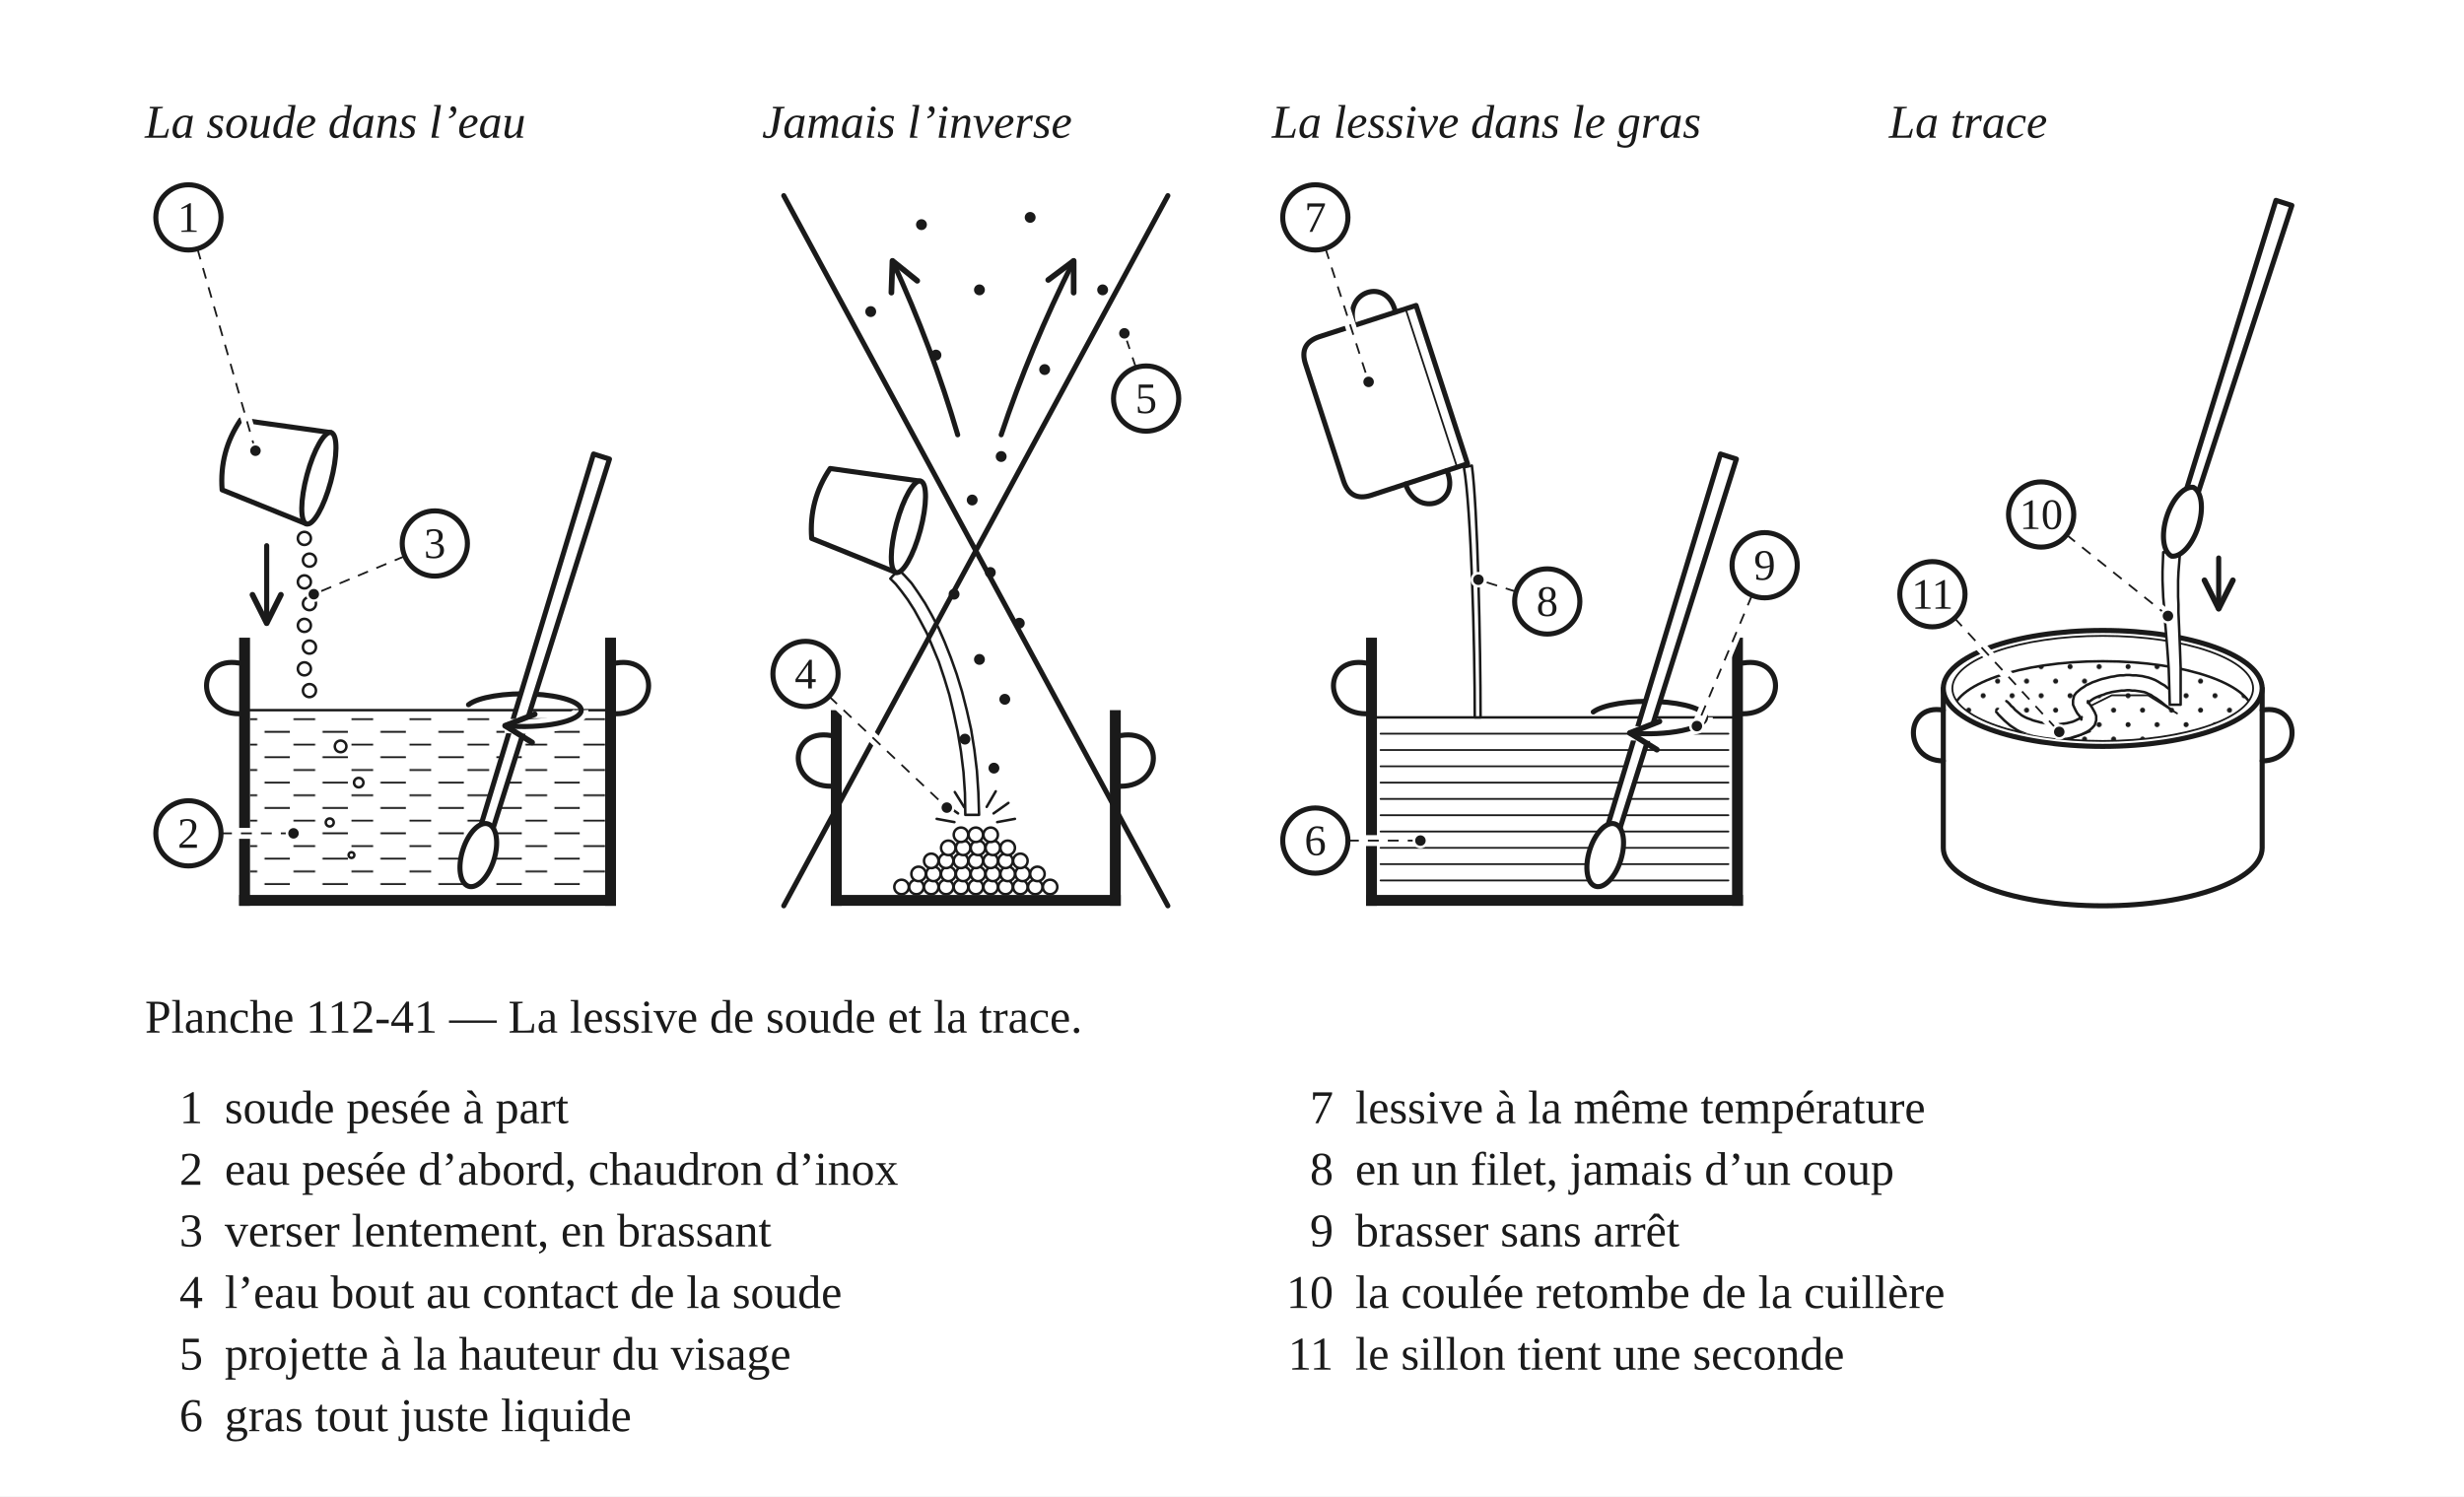
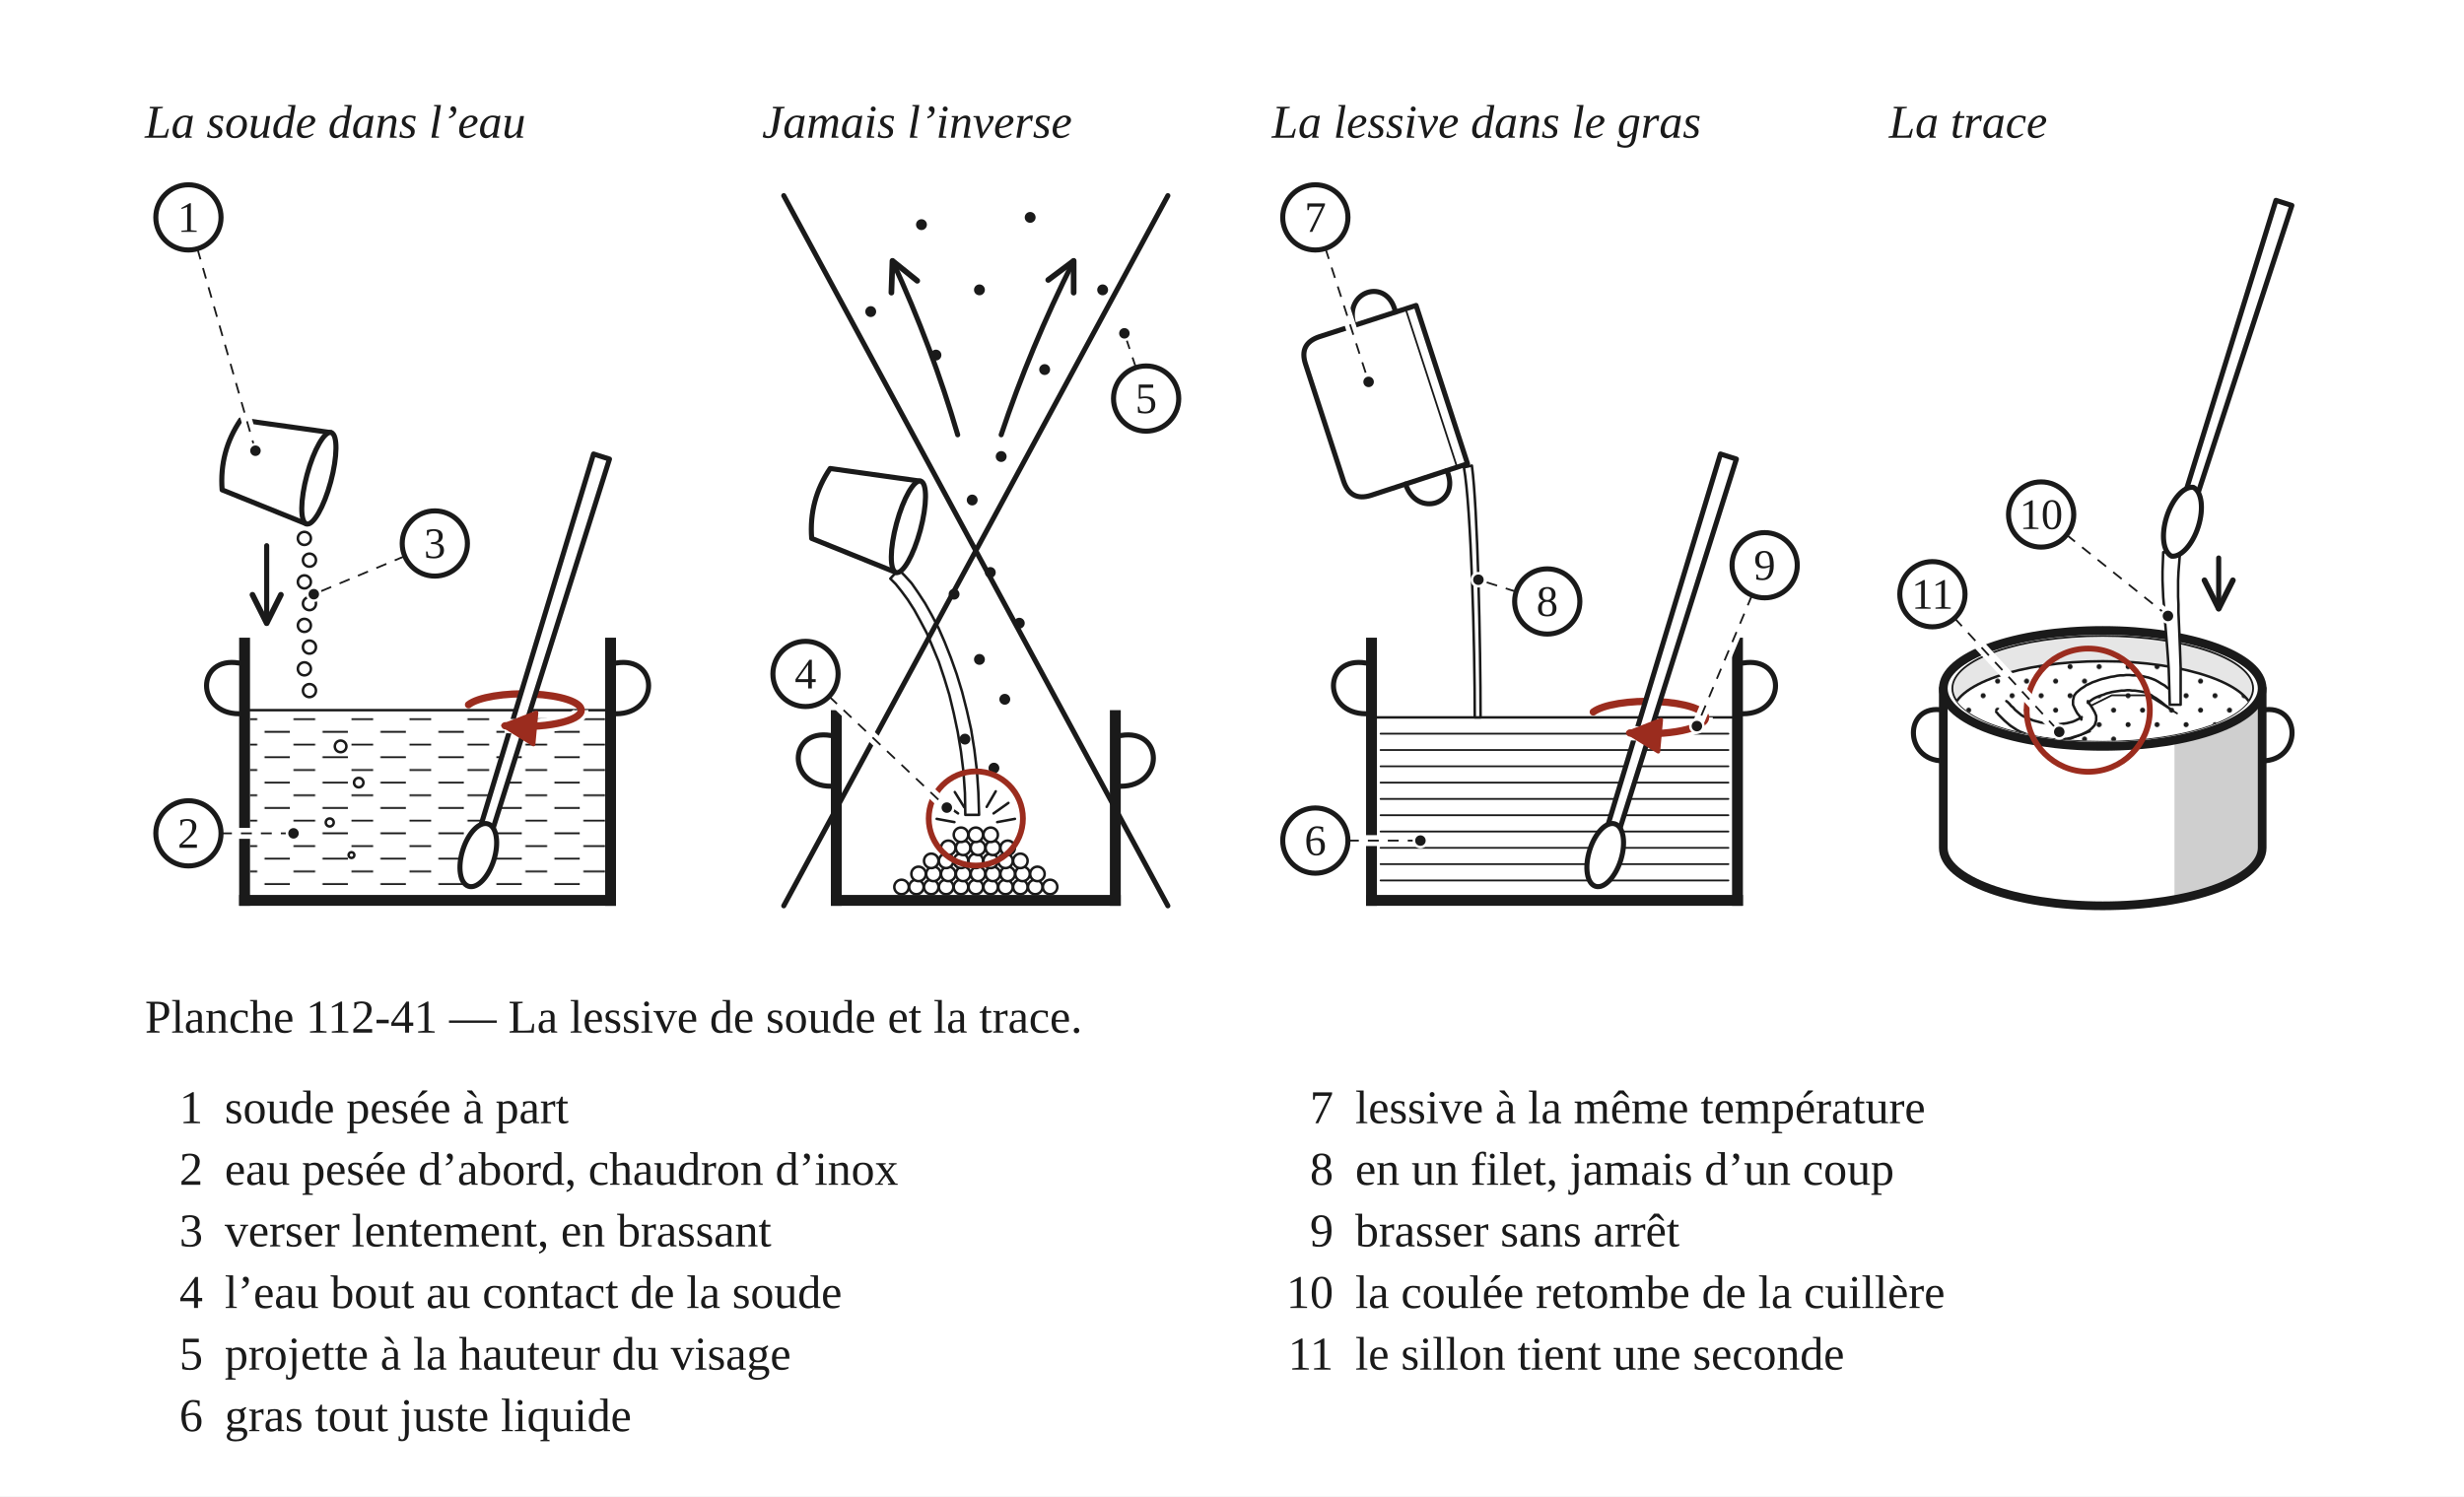
<svg xmlns="http://www.w3.org/2000/svg" width="680" height="413" viewBox="0 0 680 413" role="img">
  <defs>
    <pattern id="h-eau" width="16" height="7" patternUnits="userSpaceOnUse">
      <line x1="1" y1="2" x2="8" y2="2" stroke="#1A1A1A" stroke-width="0.5" />
      <line x1="9" y1="5.5" x2="15" y2="5.5" stroke="#1A1A1A" stroke-width="0.5" />
    </pattern>
    <pattern id="h-neige" width="8" height="8" patternUnits="userSpaceOnUse">
      <circle cx="2" cy="2" r="0.7" fill="#1A1A1A" stroke="none" />
      <circle cx="6" cy="6" r="0.7" fill="#1A1A1A" stroke="none" />
    </pattern>
    <marker id="fl" viewBox="0 0 10 10" refX="9" refY="5" markerWidth="7" markerHeight="7" orient="auto-start-reverse">
      <path d="M1 1 L9 5 L1 9" fill="none" stroke="#1A1A1A" stroke-width="1.6" stroke-linecap="round" stroke-linejoin="round" />
+     </marker>
+     <marker id="fl-r" viewBox="0 0 10 10" refX="8.5" refY="5" markerWidth="5.5" markerHeight="5.5" orient="auto-start-reverse">
+       <path d="M1 1 L9 5 L1 9 Z" fill="#9B2C1E" stroke="#9B2C1E" stroke-width="1" stroke-linejoin="round" />
    </marker>
  </defs>
  <rect x="0" y="0" width="680" height="413" fill="#FFFFFF" />
  <text x="40" y="38" font-family="Georgia, 'Times New Roman', serif" font-size="13" font-style="italic" fill="#1A1A1A">La soude dans l’eau</text>
  <g transform="translate(40 46)" data-vue="soude">
    <rect x="29" y="150" width="98" height="51" fill="url(#h-eau)" stroke="none" />
    <line x1="29" y1="150" x2="127" y2="150" fill="none" stroke="#1A1A1A" stroke-width="0.7" stroke-linejoin="round" stroke-linecap="round" />
    <circle cx="54" cy="160" r="1.6" fill="#FFFFFF" stroke="#1A1A1A" stroke-width="0.7" stroke-linejoin="round" stroke-linecap="round" />
    <circle cx="59" cy="170" r="1.3" fill="#FFFFFF" stroke="#1A1A1A" stroke-width="0.7" stroke-linejoin="round" stroke-linecap="round" />
    <circle cx="51" cy="181" r="1.1" fill="#FFFFFF" stroke="#1A1A1A" stroke-width="0.7" stroke-linejoin="round" stroke-linecap="round" />
    <circle cx="57" cy="190" r="0.8" fill="#FFFFFF" stroke="#1A1A1A" stroke-width="0.7" stroke-linejoin="round" stroke-linecap="round" />
    <rect x="26" y="130" width="3" height="74" fill="#1A1A1A" stroke="none" />
    <rect x="127" y="130" width="3" height="74" fill="#1A1A1A" stroke="none" />
    <rect x="26" y="201" width="104" height="3" fill="#1A1A1A" stroke="none" />
    <path d="M26 137 C14 135 14 151 26 151" fill="none" stroke="#1A1A1A" stroke-width="1.4" stroke-linejoin="round" stroke-linecap="round" />
    <path d="M130 137 C142 135 142 151 130 151" fill="none" stroke="#1A1A1A" stroke-width="1.4" stroke-linejoin="round" stroke-linecap="round" />
-     <path d="M89.3 148.5 A16 4.5 0 0 1 120.4 150" fill="none" stroke="#1A1A1A" stroke-width="1.4" stroke-linejoin="round" stroke-linecap="round" />
+     <path d="M89.3 148.5 A16 4.5 0 0 1 120.4 150" fill="none" stroke="#9B2C1E" stroke-width="2" stroke-linejoin="round" stroke-linecap="round" />
    <path d="M95.9 183.2 L128.2 80.7 L123.8 79.3 L92.6 182.2 Z" fill="#FFFFFF" stroke="#1A1A1A" stroke-width="1.4" stroke-linejoin="round" stroke-linecap="round" />
    <path d="M89.3 198.6 A9 4.5 -72.8 0 1 94.7 181.4 A9 4.5 -72.8 0 1 89.3 198.6 Z" fill="#FFFFFF" stroke="#1A1A1A" stroke-width="1.4" stroke-linejoin="round" stroke-linecap="round" />
    <path d="M120.4 150 A16 4.5 0 0 1 99.4 154.3" fill="none" stroke="#FFFFFF" stroke-width="4" />
-     <path d="M120.4 150 A16 4.5 0 0 1 99.4 154.3" fill="none" stroke="#1A1A1A" stroke-width="1.4" stroke-linejoin="round" stroke-linecap="round" marker-end="url(#fl)" />
+     <path d="M120.4 150 A16 4.5 0 0 1 99.4 154.3" fill="none" stroke="#9B2C1E" stroke-width="2" stroke-linejoin="round" stroke-linecap="round" marker-end="url(#fl-r)" />
    <path d="M51.4 73.4 L26.4 69.9 Q20.5 78.6 21.3 89.2 L44.6 98.6 Z" fill="#FFFFFF" stroke="#1A1A1A" stroke-width="1.4" stroke-linejoin="round" stroke-linecap="round" />
    <path d="M51.4 73.4 A13 3.4 105 0 1 44.6 98.6 A13 3.4 105 0 1 51.4 73.4 Z" fill="#FFFFFF" stroke="#1A1A1A" stroke-width="1.4" stroke-linejoin="round" stroke-linecap="round" />
    <circle cx="44" cy="102.6" r="1.8" fill="#FFFFFF" stroke="#1A1A1A" stroke-width="0.7" stroke-linejoin="round" stroke-linecap="round" />
    <circle cx="45.4" cy="108.6" r="1.8" fill="#FFFFFF" stroke="#1A1A1A" stroke-width="0.7" stroke-linejoin="round" stroke-linecap="round" />
    <circle cx="44" cy="114.6" r="1.8" fill="#FFFFFF" stroke="#1A1A1A" stroke-width="0.7" stroke-linejoin="round" stroke-linecap="round" />
    <circle cx="45.4" cy="120.6" r="1.8" fill="#FFFFFF" stroke="#1A1A1A" stroke-width="0.7" stroke-linejoin="round" stroke-linecap="round" />
    <circle cx="44" cy="126.6" r="1.8" fill="#FFFFFF" stroke="#1A1A1A" stroke-width="0.7" stroke-linejoin="round" stroke-linecap="round" />
    <circle cx="45.4" cy="132.6" r="1.8" fill="#FFFFFF" stroke="#1A1A1A" stroke-width="0.7" stroke-linejoin="round" stroke-linecap="round" />
    <circle cx="44" cy="138.6" r="1.8" fill="#FFFFFF" stroke="#1A1A1A" stroke-width="0.7" stroke-linejoin="round" stroke-linecap="round" />
    <circle cx="45.4" cy="144.6" r="1.8" fill="#FFFFFF" stroke="#1A1A1A" stroke-width="0.7" stroke-linejoin="round" stroke-linecap="round" />
    <path d="M33.6 104.6 V126" fill="none" stroke="#1A1A1A" stroke-width="1.4" stroke-linejoin="round" stroke-linecap="round" marker-end="url(#fl)" />
  </g>
  <text x="210.3" y="38" font-family="Georgia, 'Times New Roman', serif" font-size="13" font-style="italic" fill="#1A1A1A">Jamais l’inverse</text>
  <g transform="translate(210.3 46)" data-vue="inverse">
    <circle cx="38.5" cy="198.8" r="2" fill="#FFFFFF" stroke="#1A1A1A" stroke-width="0.7" stroke-linejoin="round" stroke-linecap="round" />
    <circle cx="42.6" cy="198.8" r="2" fill="#FFFFFF" stroke="#1A1A1A" stroke-width="0.7" stroke-linejoin="round" stroke-linecap="round" />
    <circle cx="46.7" cy="198.8" r="2" fill="#FFFFFF" stroke="#1A1A1A" stroke-width="0.7" stroke-linejoin="round" stroke-linecap="round" />
    <circle cx="50.8" cy="198.8" r="2" fill="#FFFFFF" stroke="#1A1A1A" stroke-width="0.7" stroke-linejoin="round" stroke-linecap="round" />
    <circle cx="54.9" cy="198.8" r="2" fill="#FFFFFF" stroke="#1A1A1A" stroke-width="0.7" stroke-linejoin="round" stroke-linecap="round" />
    <circle cx="59" cy="198.8" r="2" fill="#FFFFFF" stroke="#1A1A1A" stroke-width="0.7" stroke-linejoin="round" stroke-linecap="round" />
    <circle cx="63.1" cy="198.8" r="2" fill="#FFFFFF" stroke="#1A1A1A" stroke-width="0.7" stroke-linejoin="round" stroke-linecap="round" />
    <circle cx="67.2" cy="198.8" r="2" fill="#FFFFFF" stroke="#1A1A1A" stroke-width="0.7" stroke-linejoin="round" stroke-linecap="round" />
    <circle cx="71.3" cy="198.8" r="2" fill="#FFFFFF" stroke="#1A1A1A" stroke-width="0.7" stroke-linejoin="round" stroke-linecap="round" />
    <circle cx="75.4" cy="198.8" r="2" fill="#FFFFFF" stroke="#1A1A1A" stroke-width="0.7" stroke-linejoin="round" stroke-linecap="round" />
    <circle cx="79.5" cy="198.8" r="2" fill="#FFFFFF" stroke="#1A1A1A" stroke-width="0.7" stroke-linejoin="round" stroke-linecap="round" />
    <circle cx="43.2" cy="195.2" r="2" fill="#FFFFFF" stroke="#1A1A1A" stroke-width="0.7" stroke-linejoin="round" stroke-linecap="round" />
    <circle cx="47.3" cy="195.2" r="2" fill="#FFFFFF" stroke="#1A1A1A" stroke-width="0.7" stroke-linejoin="round" stroke-linecap="round" />
    <circle cx="51.4" cy="195.2" r="2" fill="#FFFFFF" stroke="#1A1A1A" stroke-width="0.7" stroke-linejoin="round" stroke-linecap="round" />
    <circle cx="55.5" cy="195.2" r="2" fill="#FFFFFF" stroke="#1A1A1A" stroke-width="0.7" stroke-linejoin="round" stroke-linecap="round" />
    <circle cx="59.6" cy="195.2" r="2" fill="#FFFFFF" stroke="#1A1A1A" stroke-width="0.7" stroke-linejoin="round" stroke-linecap="round" />
    <circle cx="63.7" cy="195.2" r="2" fill="#FFFFFF" stroke="#1A1A1A" stroke-width="0.7" stroke-linejoin="round" stroke-linecap="round" />
    <circle cx="67.8" cy="195.2" r="2" fill="#FFFFFF" stroke="#1A1A1A" stroke-width="0.7" stroke-linejoin="round" stroke-linecap="round" />
    <circle cx="71.9" cy="195.2" r="2" fill="#FFFFFF" stroke="#1A1A1A" stroke-width="0.7" stroke-linejoin="round" stroke-linecap="round" />
    <circle cx="76" cy="195.2" r="2" fill="#FFFFFF" stroke="#1A1A1A" stroke-width="0.7" stroke-linejoin="round" stroke-linecap="round" />
    <circle cx="46.7" cy="191.6" r="2" fill="#FFFFFF" stroke="#1A1A1A" stroke-width="0.7" stroke-linejoin="round" stroke-linecap="round" />
    <circle cx="50.8" cy="191.6" r="2" fill="#FFFFFF" stroke="#1A1A1A" stroke-width="0.7" stroke-linejoin="round" stroke-linecap="round" />
    <circle cx="54.9" cy="191.6" r="2" fill="#FFFFFF" stroke="#1A1A1A" stroke-width="0.7" stroke-linejoin="round" stroke-linecap="round" />
    <circle cx="59" cy="191.6" r="2" fill="#FFFFFF" stroke="#1A1A1A" stroke-width="0.7" stroke-linejoin="round" stroke-linecap="round" />
    <circle cx="63.1" cy="191.6" r="2" fill="#FFFFFF" stroke="#1A1A1A" stroke-width="0.7" stroke-linejoin="round" stroke-linecap="round" />
    <circle cx="67.2" cy="191.6" r="2" fill="#FFFFFF" stroke="#1A1A1A" stroke-width="0.7" stroke-linejoin="round" stroke-linecap="round" />
    <circle cx="71.3" cy="191.6" r="2" fill="#FFFFFF" stroke="#1A1A1A" stroke-width="0.7" stroke-linejoin="round" stroke-linecap="round" />
    <circle cx="51.4" cy="188" r="2" fill="#FFFFFF" stroke="#1A1A1A" stroke-width="0.7" stroke-linejoin="round" stroke-linecap="round" />
    <circle cx="55.5" cy="188" r="2" fill="#FFFFFF" stroke="#1A1A1A" stroke-width="0.7" stroke-linejoin="round" stroke-linecap="round" />
    <circle cx="59.6" cy="188" r="2" fill="#FFFFFF" stroke="#1A1A1A" stroke-width="0.7" stroke-linejoin="round" stroke-linecap="round" />
    <circle cx="63.7" cy="188" r="2" fill="#FFFFFF" stroke="#1A1A1A" stroke-width="0.7" stroke-linejoin="round" stroke-linecap="round" />
    <circle cx="67.8" cy="188" r="2" fill="#FFFFFF" stroke="#1A1A1A" stroke-width="0.7" stroke-linejoin="round" stroke-linecap="round" />
    <circle cx="54.9" cy="184.4" r="2" fill="#FFFFFF" stroke="#1A1A1A" stroke-width="0.7" stroke-linejoin="round" stroke-linecap="round" />
    <circle cx="59" cy="184.4" r="2" fill="#FFFFFF" stroke="#1A1A1A" stroke-width="0.7" stroke-linejoin="round" stroke-linecap="round" />
    <circle cx="63.1" cy="184.4" r="2" fill="#FFFFFF" stroke="#1A1A1A" stroke-width="0.7" stroke-linejoin="round" stroke-linecap="round" />
    <rect x="19" y="150" width="3" height="54" fill="#1A1A1A" stroke="none" />
    <rect x="96" y="150" width="3" height="54" fill="#1A1A1A" stroke="none" />
    <rect x="19" y="201" width="80" height="3" fill="#1A1A1A" stroke="none" />
    <path d="M19 157 C7 155 7 171 19 171" fill="none" stroke="#1A1A1A" stroke-width="1.4" stroke-linejoin="round" stroke-linecap="round" />
    <path d="M99 157 C111 155 111 171 99 171" fill="none" stroke="#1A1A1A" stroke-width="1.4" stroke-linejoin="round" stroke-linecap="round" />
    <path d="M35.4 113.7 L36.9 115.2 L38.5 117.2 L40.2 119.5 L42 122.3 L43.7 125.4 L45.5 128.8 L47.1 132.6 L48.8 136.7 L50.3 141.2 L51.7 145.8 L52.9 150.8 L54 156 L54.9 161.4 L55.6 167.1 L56 172.9 L56.1 178.9 L59.9 178.9 L59.7 172.7 L59.3 166.7 L58.6 160.9 L57.7 155.3 L56.5 150 L55.2 144.9 L53.7 140 L52.1 135.5 L50.4 131.2 L48.7 127.3 L46.8 123.7 L45 120.5 L43.1 117.6 L41.3 115 L39.4 112.9 L37.7 111.2 Z" fill="#FFFFFF" stroke="#1A1A1A" stroke-width="0.7" stroke-linejoin="round" stroke-linecap="round" />
    <path d="M43.8 86.8 L18.8 83.3 Q12.9 92 13.7 102.6 L37 112 Z" fill="#FFFFFF" stroke="#1A1A1A" stroke-width="1.4" stroke-linejoin="round" stroke-linecap="round" />
    <path d="M43.8 86.8 A13 3.4 105 0 1 37 112 A13 3.4 105 0 1 43.8 86.8 Z" fill="#FFFFFF" stroke="#1A1A1A" stroke-width="1.4" stroke-linejoin="round" stroke-linecap="round" />
    <line x1="53.1" y1="180.9" x2="48.2" y2="180" fill="none" stroke="#1A1A1A" stroke-width="0.7" stroke-linejoin="round" stroke-linecap="round" />
    <line x1="54.1" y1="178.5" x2="50" y2="175.6" fill="none" stroke="#1A1A1A" stroke-width="0.7" stroke-linejoin="round" stroke-linecap="round" />
    <line x1="55.8" y1="176.8" x2="53.2" y2="172.6" fill="none" stroke="#1A1A1A" stroke-width="0.7" stroke-linejoin="round" stroke-linecap="round" />
    <line x1="62" y1="176.7" x2="64.5" y2="172.4" fill="none" stroke="#1A1A1A" stroke-width="0.7" stroke-linejoin="round" stroke-linecap="round" />
    <line x1="63.9" y1="178.5" x2="68" y2="175.6" fill="none" stroke="#1A1A1A" stroke-width="0.7" stroke-linejoin="round" stroke-linecap="round" />
    <line x1="64.9" y1="180.9" x2="69.8" y2="180" fill="none" stroke="#1A1A1A" stroke-width="0.7" stroke-linejoin="round" stroke-linecap="round" />
    <circle cx="64" cy="166" r="1.5" fill="#1A1A1A" stroke="none" />
    <circle cx="56" cy="158" r="1.5" fill="#1A1A1A" stroke="none" />
    <circle cx="67" cy="147" r="1.5" fill="#1A1A1A" stroke="none" />
    <circle cx="60" cy="136" r="1.5" fill="#1A1A1A" stroke="none" />
    <circle cx="71" cy="126" r="1.5" fill="#1A1A1A" stroke="none" />
    <circle cx="53" cy="118" r="1.5" fill="#1A1A1A" stroke="none" />
    <circle cx="63" cy="112" r="1.5" fill="#1A1A1A" stroke="none" />
    <circle cx="58" cy="92" r="1.5" fill="#1A1A1A" stroke="none" />
    <circle cx="66" cy="80" r="1.5" fill="#1A1A1A" stroke="none" />
    <circle cx="30" cy="40" r="1.5" fill="#1A1A1A" stroke="none" />
    <circle cx="44" cy="16" r="1.5" fill="#1A1A1A" stroke="none" />
    <circle cx="60" cy="34" r="1.5" fill="#1A1A1A" stroke="none" />
    <circle cx="74" cy="14" r="1.5" fill="#1A1A1A" stroke="none" />
    <circle cx="94" cy="34" r="1.5" fill="#1A1A1A" stroke="none" />
    <circle cx="100" cy="46" r="1.5" fill="#1A1A1A" stroke="none" />
    <circle cx="48" cy="52" r="1.5" fill="#1A1A1A" stroke="none" />
    <circle cx="78" cy="56" r="1.5" fill="#1A1A1A" stroke="none" />
    <path d="M54 74 Q47 50 36 26" fill="none" stroke="#1A1A1A" stroke-width="1.4" stroke-linejoin="round" stroke-linecap="round" marker-end="url(#fl)" />
    <path d="M66 74 Q74 50 86 26" fill="none" stroke="#1A1A1A" stroke-width="1.4" stroke-linejoin="round" stroke-linecap="round" marker-end="url(#fl)" />
+     <circle cx="59" cy="179.9" r="13" fill="none" stroke="#9B2C1E" stroke-width="1.6" />
    <line x1="6" y1="8" x2="112" y2="204" fill="none" stroke="#1A1A1A" stroke-width="1.4" stroke-linejoin="round" stroke-linecap="round" />
    <line x1="112" y1="8" x2="6" y2="204" fill="none" stroke="#1A1A1A" stroke-width="1.4" stroke-linejoin="round" stroke-linecap="round" />
  </g>
  <text x="351" y="38" font-family="Georgia, 'Times New Roman', serif" font-size="13" font-style="italic" fill="#1A1A1A">La lessive dans le gras</text>
  <g transform="translate(351 46)" data-vue="melange">
    <line x1="30" y1="156.5" x2="126" y2="156.5" fill="none" stroke="#1A1A1A" stroke-width="0.5" stroke-linejoin="round" stroke-linecap="round" />
    <line x1="30" y1="161" x2="126" y2="161" fill="none" stroke="#1A1A1A" stroke-width="0.5" stroke-linejoin="round" stroke-linecap="round" />
    <line x1="30" y1="165.5" x2="126" y2="165.5" fill="none" stroke="#1A1A1A" stroke-width="0.5" stroke-linejoin="round" stroke-linecap="round" />
    <line x1="30" y1="170" x2="126" y2="170" fill="none" stroke="#1A1A1A" stroke-width="0.5" stroke-linejoin="round" stroke-linecap="round" />
    <line x1="30" y1="174.5" x2="126" y2="174.5" fill="none" stroke="#1A1A1A" stroke-width="0.5" stroke-linejoin="round" stroke-linecap="round" />
    <line x1="30" y1="179" x2="126" y2="179" fill="none" stroke="#1A1A1A" stroke-width="0.5" stroke-linejoin="round" stroke-linecap="round" />
    <line x1="30" y1="183.5" x2="126" y2="183.5" fill="none" stroke="#1A1A1A" stroke-width="0.5" stroke-linejoin="round" stroke-linecap="round" />
    <line x1="30" y1="188" x2="126" y2="188" fill="none" stroke="#1A1A1A" stroke-width="0.5" stroke-linejoin="round" stroke-linecap="round" />
    <line x1="30" y1="192.5" x2="126" y2="192.5" fill="none" stroke="#1A1A1A" stroke-width="0.5" stroke-linejoin="round" stroke-linecap="round" />
    <line x1="30" y1="197" x2="126" y2="197" fill="none" stroke="#1A1A1A" stroke-width="0.5" stroke-linejoin="round" stroke-linecap="round" />
    <line x1="29" y1="152" x2="127" y2="152" fill="none" stroke="#1A1A1A" stroke-width="0.7" stroke-linejoin="round" stroke-linecap="round" />
    <rect x="26" y="130" width="3" height="74" fill="#1A1A1A" stroke="none" />
    <rect x="127" y="130" width="3" height="74" fill="#1A1A1A" stroke="none" />
    <rect x="26" y="201" width="104" height="3" fill="#1A1A1A" stroke="none" />
    <path d="M26 137 C14 135 14 151 26 151" fill="none" stroke="#1A1A1A" stroke-width="1.4" stroke-linejoin="round" stroke-linecap="round" />
    <path d="M130 137 C142 135 142 151 130 151" fill="none" stroke="#1A1A1A" stroke-width="1.4" stroke-linejoin="round" stroke-linecap="round" />
-     <path d="M88.7 150.5 A16 4.5 0 0 1 119.7 152" fill="none" stroke="#1A1A1A" stroke-width="1.4" stroke-linejoin="round" stroke-linecap="round" />
+     <path d="M88.7 150.5 A16 4.5 0 0 1 119.7 152" fill="none" stroke="#9B2C1E" stroke-width="2" stroke-linejoin="round" stroke-linecap="round" />
    <path d="M95.9 183.2 L128.2 80.7 L123.8 79.3 L92.6 182.2 Z" fill="#FFFFFF" stroke="#1A1A1A" stroke-width="1.4" stroke-linejoin="round" stroke-linecap="round" />
    <path d="M89.3 198.6 A9 4.5 -72.8 0 1 94.7 181.4 A9 4.5 -72.8 0 1 89.3 198.6 Z" fill="#FFFFFF" stroke="#1A1A1A" stroke-width="1.4" stroke-linejoin="round" stroke-linecap="round" />
    <path d="M119.7 152 A16 4.5 0 0 1 98.8 156.3" fill="none" stroke="#FFFFFF" stroke-width="4" />
-     <path d="M119.7 152 A16 4.5 0 0 1 98.8 156.3" fill="none" stroke="#1A1A1A" stroke-width="1.4" stroke-linejoin="round" stroke-linecap="round" marker-end="url(#fl)" />
+     <path d="M119.7 152 A16 4.5 0 0 1 98.8 156.3" fill="none" stroke="#9B2C1E" stroke-width="2" stroke-linejoin="round" stroke-linecap="round" marker-end="url(#fl-r)" />
    <path d="M53 83 C55 94 56 132 56 152 L57.6 152 C57.6 132 56.8 94 55.2 82.5 Z" fill="#FFFFFF" stroke="#1A1A1A" stroke-width="0.7" stroke-linejoin="round" stroke-linecap="round" />
    <path d="M39.8 38.3 L13.2 46.9 Q7.4 48.8 9.3 54.5 L19.8 86.8 Q21.7 92.5 27.4 90.7 L54 82 Z" fill="#FFFFFF" stroke="#1A1A1A" stroke-width="1.4" stroke-linejoin="round" stroke-linecap="round" />
    <line x1="36.9" y1="39.2" x2="51.1" y2="82.9" fill="none" stroke="#1A1A1A" stroke-width="0.5" stroke-linejoin="round" stroke-linecap="round" />
    <path d="M34.1 40.1 C31.9 30.3 19.6 34.3 22.7 43.8" fill="none" stroke="#1A1A1A" stroke-width="1.4" stroke-linejoin="round" stroke-linecap="round" />
    <path d="M48.3 83.9 C52.3 93.1 40 97.1 36.9 87.6" fill="none" stroke="#1A1A1A" stroke-width="1.4" stroke-linejoin="round" stroke-linecap="round" />
  </g>
  <text x="521.3" y="38" font-family="Georgia, 'Times New Roman', serif" font-size="13" font-style="italic" fill="#1A1A1A">La trace</text>
  <g transform="translate(521.3 46)" data-vue="trace">
    <path d="M15 144 L15 188 A44 16 0 0 0 103 188 L103 144 Z" fill="#FFFFFF" stroke="#1A1A1A" stroke-width="1.4" stroke-linejoin="round" stroke-linecap="round" />
+     <path d="M78.8 158.3 L80.8 157.9 L82.8 157.4 L84.9 156.9 L86.9 156.4 L88.9 155.7 L90.9 155 L92.9 154.2 L94.9 153.2 L97 152.1 L99 150.7 L101 148.8 L103 144 L103 188 L101 192.8 L99 194.7 L97 196.1 L94.9 197.2 L92.9 198.2 L90.9 199 L88.9 199.7 L86.9 200.4 L84.9 200.9 L82.8 201.4 L80.8 201.9 L78.8 202.3 Z" fill="#CFCFCF" stroke="none" />
+     <path d="M15 144 L15 188 A44 16 0 0 0 103 188 L103 144 Z" fill="none" stroke="#1A1A1A" stroke-width="2.4" stroke-linejoin="round" stroke-linecap="round" />
    <path d="M15 150 C4 148 4 164 15 164" fill="none" stroke="#1A1A1A" stroke-width="1.4" stroke-linejoin="round" stroke-linecap="round" />
    <path d="M103 150 C114 148 114 164 103 164" fill="none" stroke="#1A1A1A" stroke-width="1.4" stroke-linejoin="round" stroke-linecap="round" />
-     <ellipse cx="59" cy="144" rx="44" ry="16" fill="#FFFFFF" stroke="#1A1A1A" stroke-width="1.4" stroke-linejoin="round" stroke-linecap="round" />
+     <ellipse cx="59" cy="144" rx="44" ry="16" fill="#FFFFFF" stroke="#1A1A1A" stroke-width="2.4" stroke-linejoin="round" stroke-linecap="round" />
    <defs>
      <clipPath id="k112-41-surface">
        <ellipse cx="59" cy="144" rx="41.5" ry="14.5" />
      </clipPath>
    </defs>
+     <ellipse cx="59" cy="144" rx="41.5" ry="14.5" fill="#E6E6E6" stroke="none" />
    <ellipse cx="59" cy="144" rx="41.5" ry="14.5" fill="none" stroke="#1A1A1A" stroke-width="0.5" stroke-linejoin="round" stroke-linecap="round" />
    <g clip-path="url(#k112-41-surface)">
+       <ellipse cx="59" cy="151" rx="41.5" ry="14.5" fill="#FFFFFF" stroke="none" />
      <ellipse cx="59" cy="151" rx="41.5" ry="14.5" fill="url(#h-neige)" stroke="#1A1A1A" stroke-width="0.7" stroke-linejoin="round" />
      <path d="M79.5 150.9 L71.5 145.9 L61.5 145.9 L53.5 149.9 L55.5 155.9 L47.5 158.9 L37.5 156.9 L31.5 151.9" fill="none" stroke="#1A1A1A" stroke-width="0.5" stroke-linejoin="round" stroke-linecap="round" />
      <path d="M77.8 149.7 L77.4 149.5 L76.9 149.1 L76.3 148.7 L75.7 148.2 L75.1 147.7 L74.4 147.2 L73.7 146.7 L73 146.3 L72.3 145.8 L71.6 145.5 L71 145.2 L70.4 145 L69.8 144.9 L69.2 144.8 L68.5 144.7 L67.8 144.6 L67.1 144.6 L66.4 144.5 L65.7 144.5 L64.9 144.6 L64.2 144.6 L63.5 144.7 L62.8 144.8 L62.1 144.9 L61.5 145 L60.8 145.2 L60 145.4 L59.3 145.7 L58.6 145.9 L57.8 146.2 L57.1 146.5 L56.5 146.8 L55.9 147.2 L55.5 147.5 L55.1 147.8 L54.9 148 L54.9 148 L54.9 147.7 L54.9 147.5 L55 147.7 L55.2 148.1 L55.6 148.6 L56 149.2 L56.4 149.9 L56.8 150.6 L57.2 151.6 L57.2 152.8 L56.8 154.1 L56.1 154.9 L55.4 155.5 L54.6 156 L53.8 156.4 L52.9 156.8 L52 157.1 L51 157.4 L50.1 157.7 L49.1 157.9 L48.1 158 L47.1 158.1 L46.3 158.1 L45.4 158.1 L44.6 158 L43.7 157.9 L42.8 157.8 L41.9 157.6 L41 157.5 L40.1 157.3 L39.3 157 L38.4 156.8 L37.6 156.5 L36.9 156.2 L36.1 155.9 L35.2 155.4 L34.3 154.8 L33.4 154.2 L32.6 153.5 L31.9 152.9 L31.3 152.3 L30.7 151.7 L30.2 151.2 L29.9 150.8 L29.6 150.5 L32.4 147.5 L32.8 147.8 L33.3 148.3 L33.7 148.8 L34.3 149.3 L34.8 149.9 L35.4 150.4 L36 150.9 L36.6 151.4 L37.3 151.8 L37.9 152.1 L38.4 152.3 L39 152.5 L39.7 152.8 L40.4 153 L41.2 153.2 L41.9 153.4 L42.7 153.5 L43.5 153.7 L44.2 153.8 L44.9 153.9 L45.6 153.9 L46.3 153.9 L46.9 153.9 L47.6 153.8 L48.4 153.7 L49.1 153.6 L49.9 153.4 L50.7 153.2 L51.4 152.9 L52 152.6 L52.6 152.3 L53 152.1 L53.2 151.9 L53.2 151.9 L53.1 152.3 L53.1 152.6 L53 152.4 L52.8 152 L52.5 151.5 L52 150.9 L51.6 150.2 L51.2 149.4 L50.8 148.5 L50.8 147.3 L51.1 146 L51.7 145.2 L52.4 144.6 L53 144.1 L53.8 143.6 L54.5 143.1 L55.4 142.7 L56.2 142.3 L57.1 142 L57.9 141.7 L58.8 141.4 L59.7 141.2 L60.5 141 L61.3 140.8 L62.1 140.7 L63 140.5 L63.8 140.4 L64.7 140.4 L65.5 140.3 L66.4 140.3 L67.3 140.4 L68.2 140.4 L69 140.5 L69.9 140.6 L70.7 140.8 L71.6 141 L72.5 141.3 L73.5 141.7 L74.4 142.2 L75.2 142.7 L76.1 143.2 L76.8 143.8 L77.6 144.3 L78.3 144.8 L78.9 145.3 L79.4 145.7 L79.8 146 L80.2 146.3 Z" fill="#FFFFFF" stroke="none" />
      <path d="M77.8 149.7 L77.4 149.5 L76.9 149.1 L76.3 148.7 L75.7 148.2 L75.1 147.7 L74.4 147.2 L73.7 146.7 L73 146.3 L72.3 145.8 L71.6 145.5 L71 145.2 L70.4 145 L69.8 144.9 L69.2 144.8 L68.5 144.7 L67.8 144.6 L67.1 144.6 L66.4 144.5 L65.7 144.5 L64.9 144.6 L64.2 144.6 L63.5 144.7 L62.8 144.8 L62.1 144.9 L61.5 145 L60.8 145.2 L60 145.4 L59.3 145.7 L58.6 145.9 L57.8 146.2 L57.1 146.5 L56.5 146.8 L55.9 147.2 L55.5 147.5 L55.1 147.8 L54.9 148 L54.9 148 L54.9 147.7 L54.9 147.5 L55 147.7 L55.2 148.1 L55.6 148.6 L56 149.2 L56.4 149.9 L56.8 150.6 L57.2 151.6 L57.2 152.8 L56.8 154.1 L56.1 154.9 L55.4 155.5 L54.6 156 L53.8 156.4 L52.9 156.8 L52 157.1 L51 157.4 L50.1 157.7 L49.1 157.9 L48.1 158 L47.1 158.1 L46.3 158.1 L45.4 158.1 L44.6 158 L43.7 157.9 L42.8 157.8 L41.9 157.6 L41 157.5 L40.1 157.3 L39.3 157 L38.4 156.8 L37.6 156.5 L36.9 156.2 L36.1 155.9 L35.2 155.4 L34.3 154.8 L33.4 154.2 L32.6 153.5 L31.9 152.9 L31.3 152.3 L30.7 151.7 L30.2 151.2 L29.9 150.8 L29.6 150.5" fill="none" stroke="#1A1A1A" stroke-width="0.7" stroke-linejoin="round" stroke-linecap="round" />
      <path d="M80.2 146.3 L79.8 146 L79.4 145.7 L78.9 145.3 L78.3 144.8 L77.6 144.3 L76.8 143.8 L76.1 143.2 L75.2 142.7 L74.4 142.2 L73.5 141.7 L72.5 141.3 L71.6 141 L70.7 140.8 L69.9 140.6 L69 140.5 L68.2 140.4 L67.3 140.4 L66.4 140.3 L65.5 140.3 L64.7 140.4 L63.8 140.4 L63 140.5 L62.1 140.7 L61.3 140.8 L60.5 141 L59.7 141.2 L58.8 141.4 L57.9 141.7 L57.1 142 L56.2 142.3 L55.4 142.7 L54.5 143.1 L53.8 143.6 L53 144.1 L52.4 144.6 L51.7 145.2 L51.1 146 L50.8 147.3 L50.8 148.5 L51.2 149.4 L51.6 150.2 L52 150.9 L52.5 151.5 L52.8 152 L53 152.4 L53.1 152.6 L53.1 152.3 L53.2 151.9 L53.2 151.9 L53 152.1 L52.6 152.3 L52 152.6 L51.4 152.9 L50.7 153.2 L49.9 153.4 L49.1 153.6 L48.4 153.7 L47.6 153.8 L46.9 153.9 L46.3 153.9 L45.6 153.9 L44.9 153.9 L44.2 153.8 L43.5 153.7 L42.7 153.5 L41.9 153.4 L41.2 153.2 L40.4 153 L39.7 152.8 L39 152.5 L38.4 152.3 L37.9 152.1 L37.3 151.8 L36.6 151.4 L36 150.9 L35.4 150.4 L34.8 149.9 L34.3 149.3 L33.7 148.8 L33.3 148.3 L32.8 147.8 L32.4 147.5" fill="none" stroke="#1A1A1A" stroke-width="0.7" stroke-linejoin="round" stroke-linecap="round" />
    </g>
    <path d="M75.7 106.4 L75.6 109.1 L75.5 111.7 L75.5 114.2 L75.6 116.6 L75.7 118.9 L75.9 121.1 L76 123.3 L76.2 125.6 L76.4 127.9 L76.6 130.3 L76.8 132.8 L77 135.5 L77.2 138.4 L77.3 141.5 L77.4 144.8 L77.5 148.5 L80.5 148.5 L80.5 144.8 L80.5 141.4 L80.5 138.2 L80.4 135.3 L80.3 132.6 L80.2 130.1 L80.1 127.6 L80 125.3 L79.9 123.1 L79.9 120.9 L79.8 118.7 L79.8 116.5 L79.8 114.2 L79.9 111.9 L80.1 109.4 L80.3 106.7 Z" fill="#FFFFFF" stroke="#1A1A1A" stroke-width="0.7" stroke-linejoin="round" stroke-linecap="round" />
    <path d="M85.2 90.4 L111.2 10.7 L106.8 9.3 L82 89.4 Z" fill="#FFFFFF" stroke="#1A1A1A" stroke-width="1.4" stroke-linejoin="round" stroke-linecap="round" />
    <path d="M78 107.5 A10 5 -72.3 0 1 84 88.5 A10 5 -72.3 0 1 78 107.5 Z" fill="#FFFFFF" stroke="#1A1A1A" stroke-width="1.4" stroke-linejoin="round" stroke-linecap="round" />
    <path d="M91 108 V122" fill="none" stroke="#1A1A1A" stroke-width="1.4" stroke-linejoin="round" stroke-linecap="round" marker-end="url(#fl)" />
+     <circle cx="55" cy="150" r="17" fill="none" stroke="#9B2C1E" stroke-width="1.6" />
  </g>
  <line x1="54.5" y1="68.7" x2="70.5" y2="124.4" fill="none" stroke="#FFFFFF" stroke-width="3" stroke-linecap="round" />
  <line x1="54.5" y1="68.7" x2="70.5" y2="124.4" fill="none" stroke="#1A1A1A" stroke-width="0.5" stroke-dasharray="3 2.5" />
  <circle cx="70.5" cy="124.4" r="1.8" fill="#1A1A1A" stroke="#FFFFFF" stroke-width="0.7" />
  <circle cx="52" cy="60" r="9" fill="#FFFFFF" stroke="#1A1A1A" stroke-width="1.4" data-vue="soude" />
  <text x="52" y="64" text-anchor="middle" font-family="Georgia, 'Times New Roman', serif" font-size="12" fill="#1A1A1A">1</text>
  <line x1="61" y1="230" x2="81" y2="230" fill="none" stroke="#FFFFFF" stroke-width="3" stroke-linecap="round" />
  <line x1="61" y1="230" x2="81" y2="230" fill="none" stroke="#1A1A1A" stroke-width="0.5" stroke-dasharray="3 2.5" />
  <circle cx="81" cy="230" r="1.8" fill="#1A1A1A" stroke="#FFFFFF" stroke-width="0.7" />
  <circle cx="52" cy="230" r="9" fill="#FFFFFF" stroke="#1A1A1A" stroke-width="1.4" data-vue="soude" />
  <text x="52" y="234" text-anchor="middle" font-family="Georgia, 'Times New Roman', serif" font-size="12" fill="#1A1A1A">2</text>
  <line x1="111.7" y1="153.5" x2="86.6" y2="164" fill="none" stroke="#FFFFFF" stroke-width="3" stroke-linecap="round" />
  <line x1="111.7" y1="153.5" x2="86.6" y2="164" fill="none" stroke="#1A1A1A" stroke-width="0.5" stroke-dasharray="3 2.5" />
  <circle cx="86.6" cy="164" r="1.8" fill="#1A1A1A" stroke="#FFFFFF" stroke-width="0.7" />
  <circle cx="120" cy="150" r="9" fill="#FFFFFF" stroke="#1A1A1A" stroke-width="1.4" data-vue="soude" />
  <text x="120" y="154" text-anchor="middle" font-family="Georgia, 'Times New Roman', serif" font-size="12" fill="#1A1A1A">3</text>
  <line x1="228.8" y1="192.2" x2="261.3" y2="222.9" fill="none" stroke="#FFFFFF" stroke-width="3" stroke-linecap="round" />
  <line x1="228.8" y1="192.2" x2="261.3" y2="222.9" fill="none" stroke="#1A1A1A" stroke-width="0.5" stroke-dasharray="3 2.5" />
  <circle cx="261.3" cy="222.9" r="1.8" fill="#1A1A1A" stroke="#FFFFFF" stroke-width="0.7" />
  <circle cx="222.3" cy="186" r="9" fill="#FFFFFF" stroke="#1A1A1A" stroke-width="1.4" data-vue="inverse" />
  <text x="222.3" y="190" text-anchor="middle" font-family="Georgia, 'Times New Roman', serif" font-size="12" fill="#1A1A1A">4</text>
  <line x1="313.5" y1="101.5" x2="310.3" y2="92" fill="none" stroke="#FFFFFF" stroke-width="3" stroke-linecap="round" />
  <line x1="313.5" y1="101.5" x2="310.3" y2="92" fill="none" stroke="#1A1A1A" stroke-width="0.5" stroke-dasharray="3 2.5" />
  <circle cx="310.3" cy="92" r="1.8" fill="#1A1A1A" stroke="#FFFFFF" stroke-width="0.7" />
  <circle cx="316.3" cy="110" r="9" fill="#FFFFFF" stroke="#1A1A1A" stroke-width="1.4" data-vue="inverse" />
  <text x="316.3" y="114" text-anchor="middle" font-family="Georgia, 'Times New Roman', serif" font-size="12" fill="#1A1A1A">5</text>
  <line x1="372" y1="232" x2="392" y2="232" fill="none" stroke="#FFFFFF" stroke-width="3" stroke-linecap="round" />
  <line x1="372" y1="232" x2="392" y2="232" fill="none" stroke="#1A1A1A" stroke-width="0.5" stroke-dasharray="3 2.5" />
  <circle cx="392" cy="232" r="1.8" fill="#1A1A1A" stroke="#FFFFFF" stroke-width="0.7" />
  <circle cx="363" cy="232" r="9" fill="#FFFFFF" stroke="#1A1A1A" stroke-width="1.4" data-vue="melange" />
  <text x="363" y="236" text-anchor="middle" font-family="Georgia, 'Times New Roman', serif" font-size="12" fill="#1A1A1A">6</text>
  <line x1="365.8" y1="68.6" x2="377.7" y2="105.4" fill="none" stroke="#FFFFFF" stroke-width="3" stroke-linecap="round" />
  <line x1="365.8" y1="68.6" x2="377.7" y2="105.4" fill="none" stroke="#1A1A1A" stroke-width="0.5" stroke-dasharray="3 2.5" />
  <circle cx="377.7" cy="105.4" r="1.8" fill="#1A1A1A" stroke="#FFFFFF" stroke-width="0.7" />
  <circle cx="363" cy="60" r="9" fill="#FFFFFF" stroke="#1A1A1A" stroke-width="1.4" data-vue="melange" />
  <text x="363" y="64" text-anchor="middle" font-family="Georgia, 'Times New Roman', serif" font-size="12" fill="#1A1A1A">7</text>
  <line x1="418.4" y1="163.3" x2="408" y2="160" fill="none" stroke="#FFFFFF" stroke-width="3" stroke-linecap="round" />
  <line x1="418.4" y1="163.3" x2="408" y2="160" fill="none" stroke="#1A1A1A" stroke-width="0.5" stroke-dasharray="3 2.5" />
  <circle cx="408" cy="160" r="1.8" fill="#1A1A1A" stroke="#FFFFFF" stroke-width="0.7" />
  <circle cx="427" cy="166" r="9" fill="#FFFFFF" stroke="#1A1A1A" stroke-width="1.4" data-vue="melange" />
  <text x="427" y="170" text-anchor="middle" font-family="Georgia, 'Times New Roman', serif" font-size="12" fill="#1A1A1A">8</text>
  <line x1="483.5" y1="164.3" x2="468.3" y2="200.4" fill="none" stroke="#FFFFFF" stroke-width="3" stroke-linecap="round" />
  <line x1="483.5" y1="164.3" x2="468.3" y2="200.4" fill="none" stroke="#1A1A1A" stroke-width="0.5" stroke-dasharray="3 2.5" />
  <circle cx="468.3" cy="200.4" r="1.8" fill="#1A1A1A" stroke="#FFFFFF" stroke-width="0.7" />
  <circle cx="487" cy="156" r="9" fill="#FFFFFF" stroke="#1A1A1A" stroke-width="1.4" data-vue="melange" />
  <text x="487" y="160" text-anchor="middle" font-family="Georgia, 'Times New Roman', serif" font-size="12" fill="#1A1A1A">9</text>
  <line x1="570.3" y1="147.6" x2="598.3" y2="170" fill="none" stroke="#FFFFFF" stroke-width="3" stroke-linecap="round" />
  <line x1="570.3" y1="147.6" x2="598.3" y2="170" fill="none" stroke="#1A1A1A" stroke-width="0.5" stroke-dasharray="3 2.5" />
  <circle cx="598.3" cy="170" r="1.8" fill="#1A1A1A" stroke="#FFFFFF" stroke-width="0.7" />
  <circle cx="563.3" cy="142" r="9" fill="#FFFFFF" stroke="#1A1A1A" stroke-width="1.4" data-vue="trace" />
  <text x="563.3" y="146" text-anchor="middle" font-family="Georgia, 'Times New Roman', serif" font-size="12" fill="#1A1A1A">10</text>
  <line x1="539.4" y1="170.6" x2="568.3" y2="202" fill="none" stroke="#FFFFFF" stroke-width="3" stroke-linecap="round" />
  <line x1="539.4" y1="170.6" x2="568.3" y2="202" fill="none" stroke="#1A1A1A" stroke-width="0.5" stroke-dasharray="3 2.5" />
  <circle cx="568.3" cy="202" r="1.8" fill="#1A1A1A" stroke="#FFFFFF" stroke-width="0.7" />
  <circle cx="533.3" cy="164" r="9" fill="#FFFFFF" stroke="#1A1A1A" stroke-width="1.4" data-vue="trace" />
  <text x="533.3" y="168" text-anchor="middle" font-family="Georgia, 'Times New Roman', serif" font-size="12" fill="#1A1A1A">11</text>
  <text x="40" y="285" font-family="Georgia, 'Times New Roman', serif" font-size="13" fill="#1A1A1A">Planche 112-41 — La lessive de soude et la trace.</text>
  <text x="56" y="310" text-anchor="end" font-family="Georgia, 'Times New Roman', serif" font-size="13" fill="#1A1A1A">1</text>
  <text x="62" y="310" font-family="Georgia, 'Times New Roman', serif" font-size="13" fill="#1A1A1A">soude pesée à part</text>
  <text x="56" y="327" text-anchor="end" font-family="Georgia, 'Times New Roman', serif" font-size="13" fill="#1A1A1A">2</text>
  <text x="62" y="327" font-family="Georgia, 'Times New Roman', serif" font-size="13" fill="#1A1A1A">eau pesée d’abord, chaudron d’inox</text>
  <text x="56" y="344" text-anchor="end" font-family="Georgia, 'Times New Roman', serif" font-size="13" fill="#1A1A1A">3</text>
  <text x="62" y="344" font-family="Georgia, 'Times New Roman', serif" font-size="13" fill="#1A1A1A">verser lentement, en brassant</text>
  <text x="56" y="361" text-anchor="end" font-family="Georgia, 'Times New Roman', serif" font-size="13" fill="#1A1A1A">4</text>
  <text x="62" y="361" font-family="Georgia, 'Times New Roman', serif" font-size="13" fill="#1A1A1A">l’eau bout au contact de la soude</text>
  <text x="56" y="378" text-anchor="end" font-family="Georgia, 'Times New Roman', serif" font-size="13" fill="#1A1A1A">5</text>
  <text x="62" y="378" font-family="Georgia, 'Times New Roman', serif" font-size="13" fill="#1A1A1A">projette à la hauteur du visage</text>
  <text x="56" y="395" text-anchor="end" font-family="Georgia, 'Times New Roman', serif" font-size="13" fill="#1A1A1A">6</text>
  <text x="62" y="395" font-family="Georgia, 'Times New Roman', serif" font-size="13" fill="#1A1A1A">gras tout juste liquide</text>
  <text x="368" y="310" text-anchor="end" font-family="Georgia, 'Times New Roman', serif" font-size="13" fill="#1A1A1A">7</text>
  <text x="374" y="310" font-family="Georgia, 'Times New Roman', serif" font-size="13" fill="#1A1A1A">lessive à la même température</text>
  <text x="368" y="327" text-anchor="end" font-family="Georgia, 'Times New Roman', serif" font-size="13" fill="#1A1A1A">8</text>
  <text x="374" y="327" font-family="Georgia, 'Times New Roman', serif" font-size="13" fill="#1A1A1A">en un filet, jamais d’un coup</text>
  <text x="368" y="344" text-anchor="end" font-family="Georgia, 'Times New Roman', serif" font-size="13" fill="#1A1A1A">9</text>
  <text x="374" y="344" font-family="Georgia, 'Times New Roman', serif" font-size="13" fill="#1A1A1A">brasser sans arrêt</text>
  <text x="368" y="361" text-anchor="end" font-family="Georgia, 'Times New Roman', serif" font-size="13" fill="#1A1A1A">10</text>
  <text x="374" y="361" font-family="Georgia, 'Times New Roman', serif" font-size="13" fill="#1A1A1A">la coulée retombe de la cuillère</text>
  <text x="368" y="378" text-anchor="end" font-family="Georgia, 'Times New Roman', serif" font-size="13" fill="#1A1A1A">11</text>
  <text x="374" y="378" font-family="Georgia, 'Times New Roman', serif" font-size="13" fill="#1A1A1A">le sillon tient une seconde</text>
</svg>
